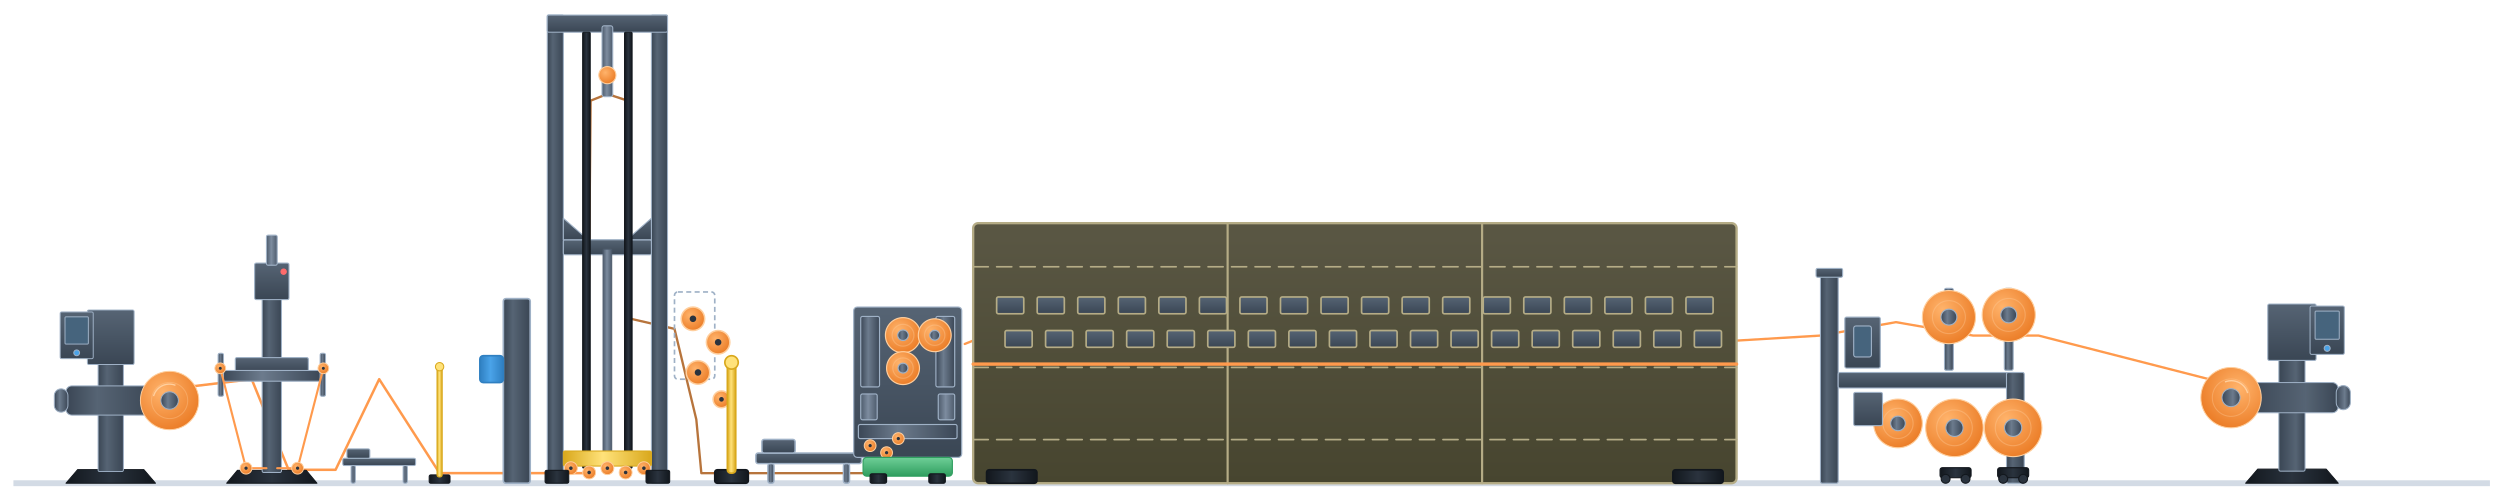
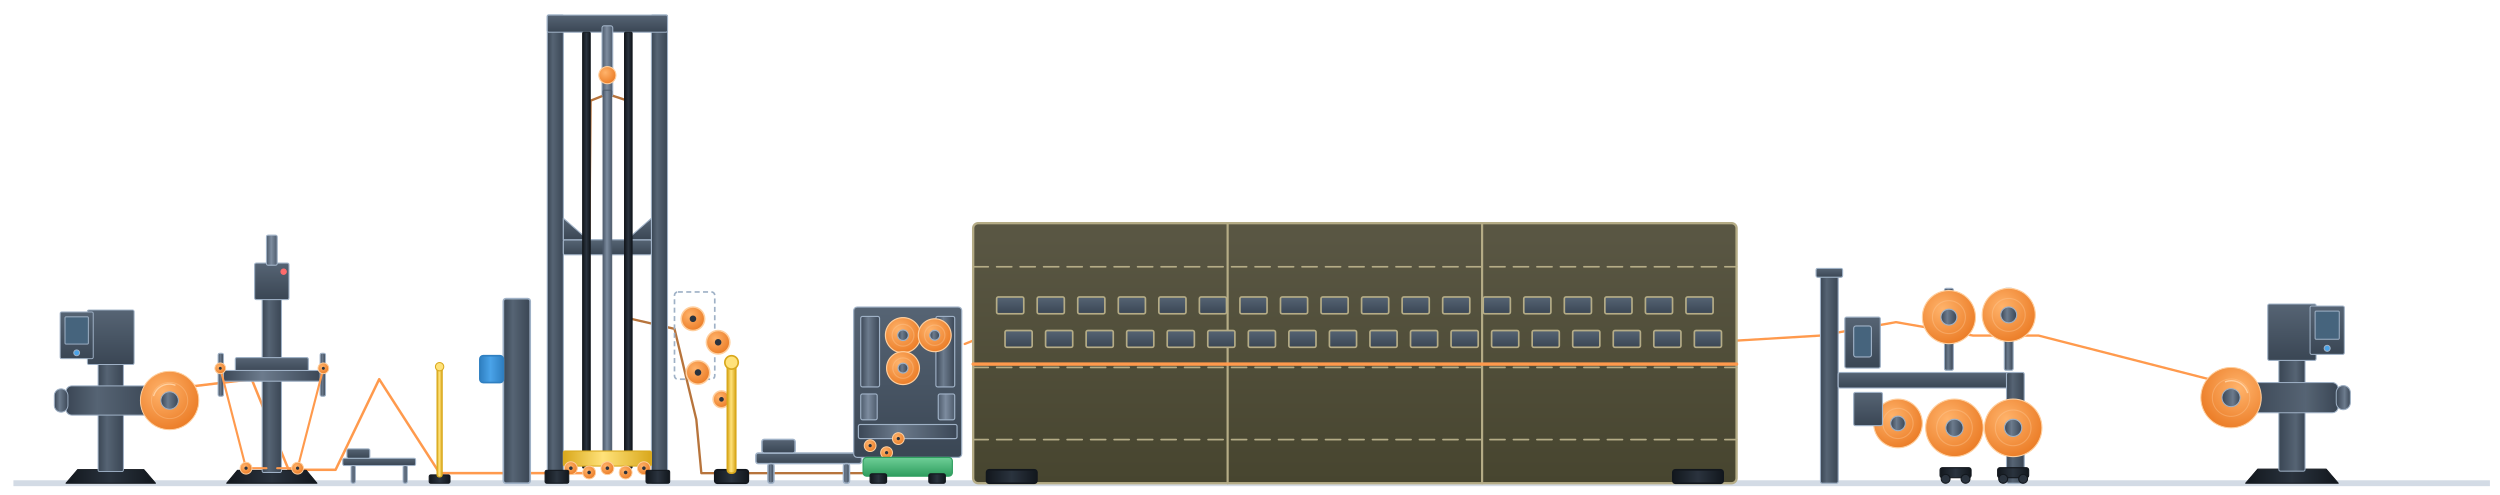
<svg xmlns="http://www.w3.org/2000/svg" viewBox="0 0 1490 295" width="1490" height="295">
  <defs>
    <linearGradient id="gBody" x1="0" y1="0" x2="0" y2="1">
      <stop offset="0" stop-color="#566474" />
      <stop offset="1" stop-color="#3a4654" />
    </linearGradient>
    <linearGradient id="gBodyH" x1="0" y1="0" x2="1" y2="0">
      <stop offset="0" stop-color="#3a4654" />
      <stop offset="0.35" stop-color="#566474" />
      <stop offset="1" stop-color="#3a4654" />
    </linearGradient>
    <linearGradient id="gSteel" x1="0" y1="0" x2="1" y2="0">
      <stop offset="0" stop-color="#3b4756" />
      <stop offset="0.4" stop-color="#6c7b8d" />
      <stop offset="1" stop-color="#3b4756" />
    </linearGradient>
    <linearGradient id="gRam" x1="0" y1="0" x2="1" y2="0">
      <stop offset="0" stop-color="#4d5b6c" />
      <stop offset="0.45" stop-color="#7d8c9f" />
      <stop offset="1" stop-color="#4d5b6c" />
    </linearGradient>
    <linearGradient id="gDark" x1="0" y1="0" x2="1" y2="0">
      <stop offset="0" stop-color="#12171d" />
      <stop offset="0.5" stop-color="#2a333e" />
      <stop offset="1" stop-color="#12171d" />
    </linearGradient>
    <linearGradient id="gOven" x1="0" y1="0" x2="0" y2="1">
      <stop offset="0" stop-color="#5a5744" />
      <stop offset="1" stop-color="#47452f" />
    </linearGradient>
    <linearGradient id="gYellow" x1="0" y1="0" x2="1" y2="0">
      <stop offset="0" stop-color="#d9a81c" />
      <stop offset="0.45" stop-color="#ffe27a" />
      <stop offset="1" stop-color="#d9a81c" />
    </linearGradient>
    <linearGradient id="gGreen" x1="0" y1="0" x2="0" y2="1">
      <stop offset="0" stop-color="#6fcf97" />
      <stop offset="1" stop-color="#2f9e5f" />
    </linearGradient>
    <linearGradient id="gBlue" x1="0" y1="0" x2="1" y2="0">
      <stop offset="0" stop-color="#2f7fc1" />
      <stop offset="0.45" stop-color="#4aa3e8" />
      <stop offset="1" stop-color="#2f7fc1" />
    </linearGradient>
    <radialGradient id="gFab" cx="0.38" cy="0.35" r="0.8">
      <stop offset="0" stop-color="#ffb36b" />
      <stop offset="1" stop-color="#e8741c" />
    </radialGradient>
  </defs>
  <line x1="8" y1="288" x2="1484" y2="288" stroke="#d3dbe5" stroke-width="3.5" stroke-linecap="butt" />
  <polyline points="100,232 150,226 172,280 200,280 226,226 262,282 318,282 350,282" fill="none" stroke="#ff9a4d" stroke-width="1.5" stroke-linejoin="round" stroke-linecap="round" />
  <polyline points="350,282 352,60 362,56 374,60 376,190 402,196 415,250 418,282 520,282 545,270 560,252" fill="none" stroke="#b7743c" stroke-width="1.4" stroke-linejoin="round" stroke-linecap="round" />
  <polyline points="575,205 580,203 1035,203 1085,200 1130,192 1176,200 1215,200 1340,232 1362,238" fill="none" stroke="#ff9a4d" stroke-width="1.4" stroke-linejoin="round" stroke-linecap="round" />
  <g transform="translate(66 288) scale(0.58 0.58)">
    <polygon points="-46,0 -34,-14 34,-14 46,0" fill="url(#gDark)" stroke="#12171d" stroke-width="1" stroke-linejoin="round" />
    <rect x="-13" y="-170" width="26" height="158" rx="1.5" fill="url(#gBodyH)" stroke="#9fb1c6" stroke-width="1" />
    <rect x="-24" y="-178" width="48" height="56" rx="1.5" fill="url(#gBody)" stroke="#9fb1c6" stroke-width="1" />
    <rect x="-52" y="-176" width="34" height="48" rx="1.5" fill="url(#gBody)" stroke="#9fb1c6" stroke-width="1" />
    <rect x="-47" y="-171" width="24" height="28" rx="1" fill="#46647d" stroke="#9fb1c6" stroke-width="1" />
    <circle cx="-35" cy="-134" r="3" fill="#4aa3e8" stroke="#9fb1c6" stroke-width="1" />
    <rect x="-46" y="-100" width="92" height="30" rx="6" fill="url(#gBodyH)" stroke="#9fb1c6" stroke-width="1" />
    <rect x="-58" y="-97" width="14" height="24" rx="7" fill="url(#gSteel)" stroke="#9fb1c6" stroke-width="1" />
    <rect x="44" y="-97" width="14" height="24" rx="7" fill="url(#gSteel)" stroke="#9fb1c6" stroke-width="1" />
    <circle cx="60.5" cy="-85" r="30" fill="url(#gFab)" stroke="#ffcf9e" stroke-width="1" />
    <circle cx="60.5" cy="-85" r="18.6" fill="none" stroke="#ffcf9e" stroke-opacity="0.35" stroke-width="1" />
    <circle cx="60.5" cy="-85" r="9" fill="url(#gSteel)" stroke="#9fb1c6" stroke-width="1" />
    <path d="M 44 -89.5 A 16.8 16.8 0 0 1 66.5 -100.6" fill="none" stroke="#ffcf9e" stroke-width="1.4" marker-end="url(#none)" />
  </g>
  <g transform="translate(162 288) scale(0.64 0.64)">
    <polygon points="-42,0 -32,-12 32,-12 42,0" fill="url(#gDark)" stroke="#12171d" stroke-width="1" stroke-linejoin="round" />
    <rect x="-9" y="-187" width="18" height="177" rx="1.5" fill="url(#gBodyH)" stroke="#9fb1c6" stroke-width="1" />
    <rect x="-16" y="-205" width="32" height="34" rx="1.5" fill="url(#gBody)" stroke="#9fb1c6" stroke-width="1" />
    <rect x="-5" y="-231" width="10" height="28" rx="1.5" fill="url(#gRam)" stroke="#9fb1c6" stroke-width="1" />
    <rect x="-34" y="-117" width="68" height="14" rx="1.5" fill="url(#gBody)" stroke="#9fb1c6" stroke-width="1" />
    <rect x="-46" y="-105" width="92" height="10" rx="2" fill="url(#gSteel)" stroke="#9fb1c6" stroke-width="1" />
    <circle cx="11" cy="-197" r="2.5" fill="#ff6b6b" stroke="#ff6b6b" stroke-width="1" />
    <rect x="-50" y="-121" width="5" height="40" rx="1.5" fill="url(#gSteel)" stroke="#9fb1c6" stroke-width="1" />
    <rect x="45" y="-121" width="5" height="40" rx="1.5" fill="url(#gSteel)" stroke="#9fb1c6" stroke-width="1" />
    <polyline points="-48,-107 -24,-14 -5,-14" fill="none" stroke="#ff9a4d" stroke-width="2" stroke-linejoin="round" stroke-linecap="round" />
    <polyline points="5,-14 24,-14 48,-107" fill="none" stroke="#ff9a4d" stroke-width="2" stroke-linejoin="round" stroke-linecap="round" />
    <circle cx="-48" cy="-107" r="5" fill="url(#gFab)" stroke="#ffcf9e" stroke-width="0.9" />
    <circle cx="-48" cy="-107" r="1.4" fill="#2a333e" />
    <circle cx="48" cy="-107" r="5" fill="url(#gFab)" stroke="#ffcf9e" stroke-width="0.9" />
    <circle cx="48" cy="-107" r="1.4" fill="#2a333e" />
    <circle cx="-24" cy="-14" r="5.5" fill="url(#gFab)" stroke="#ffcf9e" stroke-width="0.9" />
    <circle cx="-24" cy="-14" r="1.54" fill="#2a333e" />
    <circle cx="24" cy="-14" r="5.5" fill="url(#gFab)" stroke="#ffcf9e" stroke-width="0.9" />
    <circle cx="24" cy="-14" r="1.54" fill="#2a333e" />
  </g>
  <g transform="translate(226 288) scale(0.62 0.62)">
    <rect x="-35" y="-24" width="70" height="7" rx="1.5" fill="url(#gBody)" stroke="#9fb1c6" stroke-width="1" />
    <rect x="-27" y="-17" width="4" height="17" rx="1.5" fill="url(#gSteel)" stroke="#9fb1c6" stroke-width="1" />
    <rect x="23" y="-17" width="4" height="17" rx="1.5" fill="url(#gSteel)" stroke="#9fb1c6" stroke-width="1" />
    <rect x="-31" y="-33" width="22" height="9" rx="1.5" fill="url(#gBody)" stroke="#9fb1c6" stroke-width="1" />
  </g>
  <g transform="translate(262 288) scale(0.62 0.62)">
    <rect x="-10" y="-8" width="20" height="8" rx="1.5" fill="url(#gDark)" stroke="#12171d" stroke-width="1" />
    <rect x="-2.5" y="-112" width="5" height="106" rx="2" fill="url(#gYellow)" stroke="#d9a81c" stroke-width="1" />
    <circle cx="0" cy="-112" r="4" fill="#ffe27a" stroke="#d9a81c" stroke-width="1" />
  </g>
  <rect x="300" y="178" width="16" height="110" rx="1.5" fill="url(#gBodyH)" stroke="#9fb1c6" stroke-width="1" />
  <rect x="286" y="212" width="14" height="16" rx="2" fill="url(#gBlue)" stroke="#2f7fc1" stroke-width="1" />
  <g transform="translate(362 288) scale(0.64 0.64)">
    <rect x="-56" y="-436" width="15" height="436" rx="1" fill="url(#gBodyH)" stroke="#9fb1c6" stroke-width="1" />
    <rect x="41" y="-436" width="15" height="436" rx="1" fill="url(#gBodyH)" stroke="#9fb1c6" stroke-width="1" />
    <rect x="-56" y="-436" width="112" height="16" rx="1.5" fill="url(#gBody)" stroke="#9fb1c6" stroke-width="1" />
    <rect x="-41" y="-226.72" width="82" height="14" rx="1.5" fill="url(#gBody)" stroke="#9fb1c6" stroke-width="1" />
    <polygon points="-41,-226.72 -41,-246.72 -18,-226.72" fill="url(#gBody)" stroke="#9fb1c6" stroke-width="1" stroke-linejoin="round" />
    <polygon points="41,-226.72 41,-246.72 18,-226.72" fill="url(#gBody)" stroke="#9fb1c6" stroke-width="1" stroke-linejoin="round" />
    <rect x="-23" y="-420" width="7" height="406" rx="1" fill="url(#gDark)" stroke="#12171d" stroke-width="1" />
    <rect x="16" y="-420" width="7" height="406" rx="1" fill="url(#gDark)" stroke="#12171d" stroke-width="1" />
    <rect x="-5" y="-426" width="10" height="66" rx="2" fill="url(#gRam)" stroke="#9fb1c6" stroke-width="1" />
-     <rect x="-4" y="-218" width="8" height="194" rx="1" fill="url(#gRam)" stroke="#4d5b6c" stroke-width="1" />
+     <rect x="-4" y="-366" width="8" height="342" rx="1" fill="url(#gRam)" stroke="#4d5b6c" stroke-width="1" />
    <circle cx="0" cy="-380" r="8" fill="url(#gFab)" stroke="#ffcf9e" stroke-width="1" />
    <rect x="-41" y="-30" width="82" height="14" rx="1.5" fill="url(#gYellow)" stroke="#d9a81c" stroke-width="1" />
    <circle cx="-34" cy="-14" r="6" fill="url(#gFab)" stroke="#ffcf9e" stroke-width="0.9" />
    <circle cx="-34" cy="-14" r="1.68" fill="#2a333e" />
    <circle cx="-17" cy="-10" r="6" fill="url(#gFab)" stroke="#ffcf9e" stroke-width="0.9" />
    <circle cx="-17" cy="-10" r="1.68" fill="#2a333e" />
    <circle cx="0" cy="-14" r="6" fill="url(#gFab)" stroke="#ffcf9e" stroke-width="0.9" />
    <circle cx="0" cy="-14" r="1.68" fill="#2a333e" />
    <circle cx="17" cy="-10" r="6" fill="url(#gFab)" stroke="#ffcf9e" stroke-width="0.9" />
    <circle cx="17" cy="-10" r="1.68" fill="#2a333e" />
    <circle cx="34" cy="-14" r="6" fill="url(#gFab)" stroke="#ffcf9e" stroke-width="0.9" />
    <circle cx="34" cy="-14" r="1.68" fill="#2a333e" />
    <rect x="-58" y="-12" width="22" height="12" rx="1.5" fill="url(#gDark)" stroke="#12171d" stroke-width="1" />
    <rect x="36" y="-12" width="22" height="12" rx="1.5" fill="url(#gDark)" stroke="#12171d" stroke-width="1" />
  </g>
  <g transform="translate(402 226) scale(1 1)">
    <rect x="0" y="-52" width="24" height="52" rx="2" fill="none" stroke="#9fb1c6" stroke-width="1" stroke-dasharray="3 2" />
    <circle cx="11" cy="-36" r="7" fill="url(#gFab)" stroke="#ffcf9e" stroke-width="0.9" />
    <circle cx="11" cy="-36" r="1.96" fill="#2a333e" />
    <circle cx="26" cy="-22" r="7" fill="url(#gFab)" stroke="#ffcf9e" stroke-width="0.9" />
    <circle cx="26" cy="-22" r="1.96" fill="#2a333e" />
    <circle cx="14" cy="-4" r="7" fill="url(#gFab)" stroke="#ffcf9e" stroke-width="0.9" />
    <circle cx="14" cy="-4" r="1.96" fill="#2a333e" />
    <circle cx="28" cy="12" r="5" fill="url(#gFab)" stroke="#ffcf9e" stroke-width="0.9" />
    <circle cx="28" cy="12" r="1.4" fill="#2a333e" />
  </g>
  <g transform="translate(436 288) scale(1 1)">
    <rect x="-10" y="-8" width="20" height="8" rx="1.5" fill="url(#gDark)" stroke="#12171d" stroke-width="1" />
    <rect x="-2.5" y="-72" width="5" height="66" rx="2" fill="url(#gYellow)" stroke="#d9a81c" stroke-width="1" />
    <circle cx="0" cy="-72" r="4" fill="#ffe27a" stroke="#d9a81c" stroke-width="1" />
  </g>
  <g transform="translate(482 288) scale(0.9 0.9)">
    <rect x="-35" y="-20" width="70" height="7" rx="1.5" fill="url(#gBody)" stroke="#9fb1c6" stroke-width="1" />
    <rect x="-27" y="-13" width="4" height="13" rx="1.5" fill="url(#gSteel)" stroke="#9fb1c6" stroke-width="1" />
    <rect x="23" y="-13" width="4" height="13" rx="1.5" fill="url(#gSteel)" stroke="#9fb1c6" stroke-width="1" />
    <rect x="-31" y="-29" width="22" height="9" rx="1.5" fill="url(#gBody)" stroke="#9fb1c6" stroke-width="1" />
  </g>
  <g transform="translate(541 288) scale(0.7 0.7)">
    <rect x="-46" y="-150" width="92" height="128" rx="3" fill="url(#gBody)" stroke="#9fb1c6" stroke-width="1" />
    <rect x="-40" y="-142" width="16" height="60" rx="1.5" fill="url(#gSteel)" stroke="#9fb1c6" stroke-width="1" />
    <rect x="24" y="-142" width="16" height="60" rx="1.5" fill="url(#gSteel)" stroke="#9fb1c6" stroke-width="1" />
    <rect x="-40" y="-76" width="14" height="22" rx="1.5" fill="url(#gRam)" stroke="#9fb1c6" stroke-width="1" />
    <rect x="26" y="-76" width="14" height="22" rx="1.5" fill="url(#gRam)" stroke="#9fb1c6" stroke-width="1" />
    <circle cx="-4" cy="-126" r="15" fill="url(#gFab)" stroke="#ffcf9e" stroke-width="1" />
    <circle cx="-4" cy="-126" r="9.3" fill="none" stroke="#ffcf9e" stroke-opacity="0.35" stroke-width="1" />
    <circle cx="-4" cy="-126" r="4.5" fill="url(#gSteel)" stroke="#9fb1c6" stroke-width="1" />
    <circle cx="23" cy="-126" r="14" fill="url(#gFab)" stroke="#ffcf9e" stroke-width="1" />
    <circle cx="23" cy="-126" r="8.68" fill="none" stroke="#ffcf9e" stroke-opacity="0.35" stroke-width="1" />
    <circle cx="23" cy="-126" r="4.2" fill="url(#gSteel)" stroke="#9fb1c6" stroke-width="1" />
    <circle cx="-4" cy="-98" r="14" fill="url(#gFab)" stroke="#ffcf9e" stroke-width="1" />
    <circle cx="-4" cy="-98" r="8.68" fill="none" stroke="#ffcf9e" stroke-opacity="0.35" stroke-width="1" />
    <circle cx="-4" cy="-98" r="4.2" fill="url(#gSteel)" stroke="#9fb1c6" stroke-width="1" />
    <rect x="-42" y="-50" width="84" height="12" rx="1.5" fill="url(#gSteel)" stroke="#9fb1c6" stroke-width="1" />
    <circle cx="-32" cy="-32" r="5" fill="url(#gFab)" stroke="#ffcf9e" stroke-width="0.9" />
    <circle cx="-32" cy="-32" r="1.4" fill="#2a333e" />
    <circle cx="-18" cy="-26" r="5" fill="url(#gFab)" stroke="#ffcf9e" stroke-width="0.9" />
    <circle cx="-18" cy="-26" r="1.4" fill="#2a333e" />
    <circle cx="-8" cy="-38" r="5" fill="url(#gFab)" stroke="#ffcf9e" stroke-width="0.9" />
    <circle cx="-8" cy="-38" r="1.4" fill="#2a333e" />
    <rect x="-38" y="-22" width="76" height="16" rx="3" fill="url(#gGreen)" stroke="#2f9e5f" stroke-width="1" />
    <rect x="-32" y="-8" width="14" height="8" rx="1.5" fill="url(#gDark)" stroke="#12171d" stroke-width="1" />
    <rect x="18" y="-8" width="14" height="8" rx="1.5" fill="url(#gDark)" stroke="#12171d" stroke-width="1" />
  </g>
  <g transform="translate(580 288) scale(1 1)">
    <rect x="0" y="-155" width="455" height="155" rx="3" fill="url(#gOven)" stroke="#b5ac86" stroke-width="1.4" />
    <line x1="151.667" y1="-155" x2="151.667" y2="0" stroke="#b5ac86" stroke-width="1.3" stroke-linecap="round" />
    <line x1="303.333" y1="-155" x2="303.333" y2="0" stroke="#b5ac86" stroke-width="1.3" stroke-linecap="round" />
    <line x1="0" y1="-129" x2="455" y2="-129" stroke="#b5ac86" stroke-width="1" stroke-linecap="round" stroke-dasharray="9 5" />
    <rect x="14" y="-111" width="16.167" height="10" rx="1" fill="url(#gBody)" stroke="#b5ac86" stroke-width="1" />
    <rect x="19" y="-91" width="16.167" height="10" rx="1" fill="url(#gBody)" stroke="#b5ac86" stroke-width="1" />
    <rect x="38.167" y="-111" width="16.167" height="10" rx="1" fill="url(#gBody)" stroke="#b5ac86" stroke-width="1" />
    <rect x="43.167" y="-91" width="16.167" height="10" rx="1" fill="url(#gBody)" stroke="#b5ac86" stroke-width="1" />
    <rect x="62.333" y="-111" width="16.167" height="10" rx="1" fill="url(#gBody)" stroke="#b5ac86" stroke-width="1" />
    <rect x="67.333" y="-91" width="16.167" height="10" rx="1" fill="url(#gBody)" stroke="#b5ac86" stroke-width="1" />
    <rect x="86.5" y="-111" width="16.167" height="10" rx="1" fill="url(#gBody)" stroke="#b5ac86" stroke-width="1" />
    <rect x="91.5" y="-91" width="16.167" height="10" rx="1" fill="url(#gBody)" stroke="#b5ac86" stroke-width="1" />
    <rect x="110.667" y="-111" width="16.167" height="10" rx="1" fill="url(#gBody)" stroke="#b5ac86" stroke-width="1" />
    <rect x="115.667" y="-91" width="16.167" height="10" rx="1" fill="url(#gBody)" stroke="#b5ac86" stroke-width="1" />
    <rect x="134.833" y="-111" width="16.167" height="10" rx="1" fill="url(#gBody)" stroke="#b5ac86" stroke-width="1" />
    <rect x="139.833" y="-91" width="16.167" height="10" rx="1" fill="url(#gBody)" stroke="#b5ac86" stroke-width="1" />
    <rect x="159" y="-111" width="16.167" height="10" rx="1" fill="url(#gBody)" stroke="#b5ac86" stroke-width="1" />
    <rect x="164" y="-91" width="16.167" height="10" rx="1" fill="url(#gBody)" stroke="#b5ac86" stroke-width="1" />
    <rect x="183.167" y="-111" width="16.167" height="10" rx="1" fill="url(#gBody)" stroke="#b5ac86" stroke-width="1" />
    <rect x="188.167" y="-91" width="16.167" height="10" rx="1" fill="url(#gBody)" stroke="#b5ac86" stroke-width="1" />
    <rect x="207.333" y="-111" width="16.167" height="10" rx="1" fill="url(#gBody)" stroke="#b5ac86" stroke-width="1" />
    <rect x="212.333" y="-91" width="16.167" height="10" rx="1" fill="url(#gBody)" stroke="#b5ac86" stroke-width="1" />
    <rect x="231.5" y="-111" width="16.167" height="10" rx="1" fill="url(#gBody)" stroke="#b5ac86" stroke-width="1" />
    <rect x="236.5" y="-91" width="16.167" height="10" rx="1" fill="url(#gBody)" stroke="#b5ac86" stroke-width="1" />
    <rect x="255.667" y="-111" width="16.167" height="10" rx="1" fill="url(#gBody)" stroke="#b5ac86" stroke-width="1" />
    <rect x="260.667" y="-91" width="16.167" height="10" rx="1" fill="url(#gBody)" stroke="#b5ac86" stroke-width="1" />
    <rect x="279.833" y="-111" width="16.167" height="10" rx="1" fill="url(#gBody)" stroke="#b5ac86" stroke-width="1" />
    <rect x="284.833" y="-91" width="16.167" height="10" rx="1" fill="url(#gBody)" stroke="#b5ac86" stroke-width="1" />
    <rect x="304" y="-111" width="16.167" height="10" rx="1" fill="url(#gBody)" stroke="#b5ac86" stroke-width="1" />
    <rect x="309" y="-91" width="16.167" height="10" rx="1" fill="url(#gBody)" stroke="#b5ac86" stroke-width="1" />
    <rect x="328.167" y="-111" width="16.167" height="10" rx="1" fill="url(#gBody)" stroke="#b5ac86" stroke-width="1" />
    <rect x="333.167" y="-91" width="16.167" height="10" rx="1" fill="url(#gBody)" stroke="#b5ac86" stroke-width="1" />
    <rect x="352.333" y="-111" width="16.167" height="10" rx="1" fill="url(#gBody)" stroke="#b5ac86" stroke-width="1" />
    <rect x="357.333" y="-91" width="16.167" height="10" rx="1" fill="url(#gBody)" stroke="#b5ac86" stroke-width="1" />
    <rect x="376.5" y="-111" width="16.167" height="10" rx="1" fill="url(#gBody)" stroke="#b5ac86" stroke-width="1" />
    <rect x="381.5" y="-91" width="16.167" height="10" rx="1" fill="url(#gBody)" stroke="#b5ac86" stroke-width="1" />
    <rect x="400.667" y="-111" width="16.167" height="10" rx="1" fill="url(#gBody)" stroke="#b5ac86" stroke-width="1" />
    <rect x="405.667" y="-91" width="16.167" height="10" rx="1" fill="url(#gBody)" stroke="#b5ac86" stroke-width="1" />
    <rect x="424.833" y="-111" width="16.167" height="10" rx="1" fill="url(#gBody)" stroke="#b5ac86" stroke-width="1" />
    <rect x="429.833" y="-91" width="16.167" height="10" rx="1" fill="url(#gBody)" stroke="#b5ac86" stroke-width="1" />
    <line x1="0" y1="-69" x2="455" y2="-69" stroke="#b5ac86" stroke-width="1" stroke-linecap="round" stroke-dasharray="9 5" />
    <line x1="0" y1="-71" x2="455" y2="-71" stroke="#ff9a4d" stroke-width="2" stroke-linecap="round" />
    <line x1="0" y1="-26" x2="455" y2="-26" stroke="#b5ac86" stroke-width="1" stroke-linecap="round" stroke-dasharray="9 5" />
    <rect x="8" y="-8" width="30" height="8" rx="1.5" fill="url(#gDark)" stroke="#12171d" stroke-width="1" />
    <rect x="417" y="-8" width="30" height="8" rx="1.5" fill="url(#gDark)" stroke="#12171d" stroke-width="1" />
  </g>
  <g transform="translate(1085 288) scale(0.66 0.66)">
    <rect x="0" y="-190" width="16" height="190" rx="1.5" fill="url(#gBodyH)" stroke="#9fb1c6" stroke-width="1" />
    <rect x="-4" y="-194" width="24" height="8" rx="1.5" fill="url(#gBody)" stroke="#9fb1c6" stroke-width="1" />
    <rect x="16" y="-100" width="160" height="14" rx="1.5" fill="url(#gBody)" stroke="#9fb1c6" stroke-width="1" />
    <rect x="168" y="-100" width="16" height="100" rx="1.5" fill="url(#gBodyH)" stroke="#9fb1c6" stroke-width="1" />
    <rect x="112" y="-176" width="8" height="74" rx="1.5" fill="url(#gSteel)" stroke="#9fb1c6" stroke-width="1" />
    <rect x="166" y="-176" width="8" height="74" rx="1.5" fill="url(#gSteel)" stroke="#9fb1c6" stroke-width="1" />
    <circle cx="116" cy="-150" r="24" fill="url(#gFab)" stroke="#ffcf9e" stroke-width="1" />
    <circle cx="116" cy="-150" r="14.88" fill="none" stroke="#ffcf9e" stroke-opacity="0.35" stroke-width="1" />
    <circle cx="116" cy="-150" r="7.2" fill="url(#gSteel)" stroke="#9fb1c6" stroke-width="1" />
    <circle cx="170" cy="-152" r="24" fill="url(#gFab)" stroke="#ffcf9e" stroke-width="1" />
    <circle cx="170" cy="-152" r="14.88" fill="none" stroke="#ffcf9e" stroke-opacity="0.35" stroke-width="1" />
    <circle cx="170" cy="-152" r="7.2" fill="url(#gSteel)" stroke="#9fb1c6" stroke-width="1" />
    <circle cx="70" cy="-54" r="22" fill="url(#gFab)" stroke="#ffcf9e" stroke-width="1" />
    <circle cx="70" cy="-54" r="13.64" fill="none" stroke="#ffcf9e" stroke-opacity="0.35" stroke-width="1" />
    <circle cx="70" cy="-54" r="6.6" fill="url(#gSteel)" stroke="#9fb1c6" stroke-width="1" />
    <circle cx="121" cy="-50" r="26" fill="url(#gFab)" stroke="#ffcf9e" stroke-width="1" />
    <circle cx="121" cy="-50" r="16.12" fill="none" stroke="#ffcf9e" stroke-opacity="0.35" stroke-width="1" />
    <circle cx="121" cy="-50" r="7.8" fill="url(#gSteel)" stroke="#9fb1c6" stroke-width="1" />
    <circle cx="174" cy="-50" r="26" fill="url(#gFab)" stroke="#ffcf9e" stroke-width="1" />
    <circle cx="174" cy="-50" r="16.12" fill="none" stroke="#ffcf9e" stroke-opacity="0.35" stroke-width="1" />
    <circle cx="174" cy="-50" r="7.8" fill="url(#gSteel)" stroke="#9fb1c6" stroke-width="1" />
    <rect x="108" y="-14" width="28" height="9" rx="2" fill="url(#gDark)" stroke="#12171d" stroke-width="1" />
    <circle cx="113" cy="-4" r="4" fill="#2a333e" stroke="#12171d" stroke-width="1" />
    <circle cx="131" cy="-4" r="4" fill="#2a333e" stroke="#12171d" stroke-width="1" />
    <rect x="160" y="-14" width="28" height="9" rx="2" fill="url(#gDark)" stroke="#12171d" stroke-width="1" />
    <circle cx="165" cy="-4" r="4" fill="#2a333e" stroke="#12171d" stroke-width="1" />
    <circle cx="183" cy="-4" r="4" fill="#2a333e" stroke="#12171d" stroke-width="1" />
    <rect x="22" y="-150" width="32" height="46" rx="1.5" fill="url(#gBody)" stroke="#9fb1c6" stroke-width="1" />
    <rect x="30" y="-142" width="16" height="28" rx="2" fill="#46647d" stroke="#9fb1c6" stroke-width="1" />
    <rect x="30" y="-82" width="26" height="30" rx="1.5" fill="url(#gBody)" stroke="#9fb1c6" stroke-width="1" />
  </g>
  <g transform="translate(1366 288) scale(-0.6 0.6)">
    <polygon points="-46,0 -34,-14 34,-14 46,0" fill="url(#gDark)" stroke="#12171d" stroke-width="1" stroke-linejoin="round" />
    <rect x="-13" y="-170" width="26" height="158" rx="1.5" fill="url(#gBodyH)" stroke="#9fb1c6" stroke-width="1" />
    <rect x="-24" y="-178" width="48" height="56" rx="1.5" fill="url(#gBody)" stroke="#9fb1c6" stroke-width="1" />
    <rect x="-52" y="-176" width="34" height="48" rx="1.5" fill="url(#gBody)" stroke="#9fb1c6" stroke-width="1" />
    <rect x="-47" y="-171" width="24" height="28" rx="1" fill="#46647d" stroke="#9fb1c6" stroke-width="1" />
    <circle cx="-35" cy="-134" r="3" fill="#4aa3e8" stroke="#9fb1c6" stroke-width="1" />
    <rect x="-46" y="-100" width="92" height="30" rx="6" fill="url(#gBodyH)" stroke="#9fb1c6" stroke-width="1" />
    <rect x="-58" y="-97" width="14" height="24" rx="7" fill="url(#gSteel)" stroke="#9fb1c6" stroke-width="1" />
    <rect x="44" y="-97" width="14" height="24" rx="7" fill="url(#gSteel)" stroke="#9fb1c6" stroke-width="1" />
    <circle cx="60.5" cy="-85" r="30" fill="url(#gFab)" stroke="#ffcf9e" stroke-width="1" />
    <circle cx="60.5" cy="-85" r="18.6" fill="none" stroke="#ffcf9e" stroke-opacity="0.35" stroke-width="1" />
    <circle cx="60.5" cy="-85" r="9" fill="url(#gSteel)" stroke="#9fb1c6" stroke-width="1" />
    <path d="M 44 -89.5 A 16.8 16.8 0 0 1 66.5 -100.6" fill="none" stroke="#ffcf9e" stroke-width="1.4" marker-end="url(#none)" />
  </g>
</svg>
